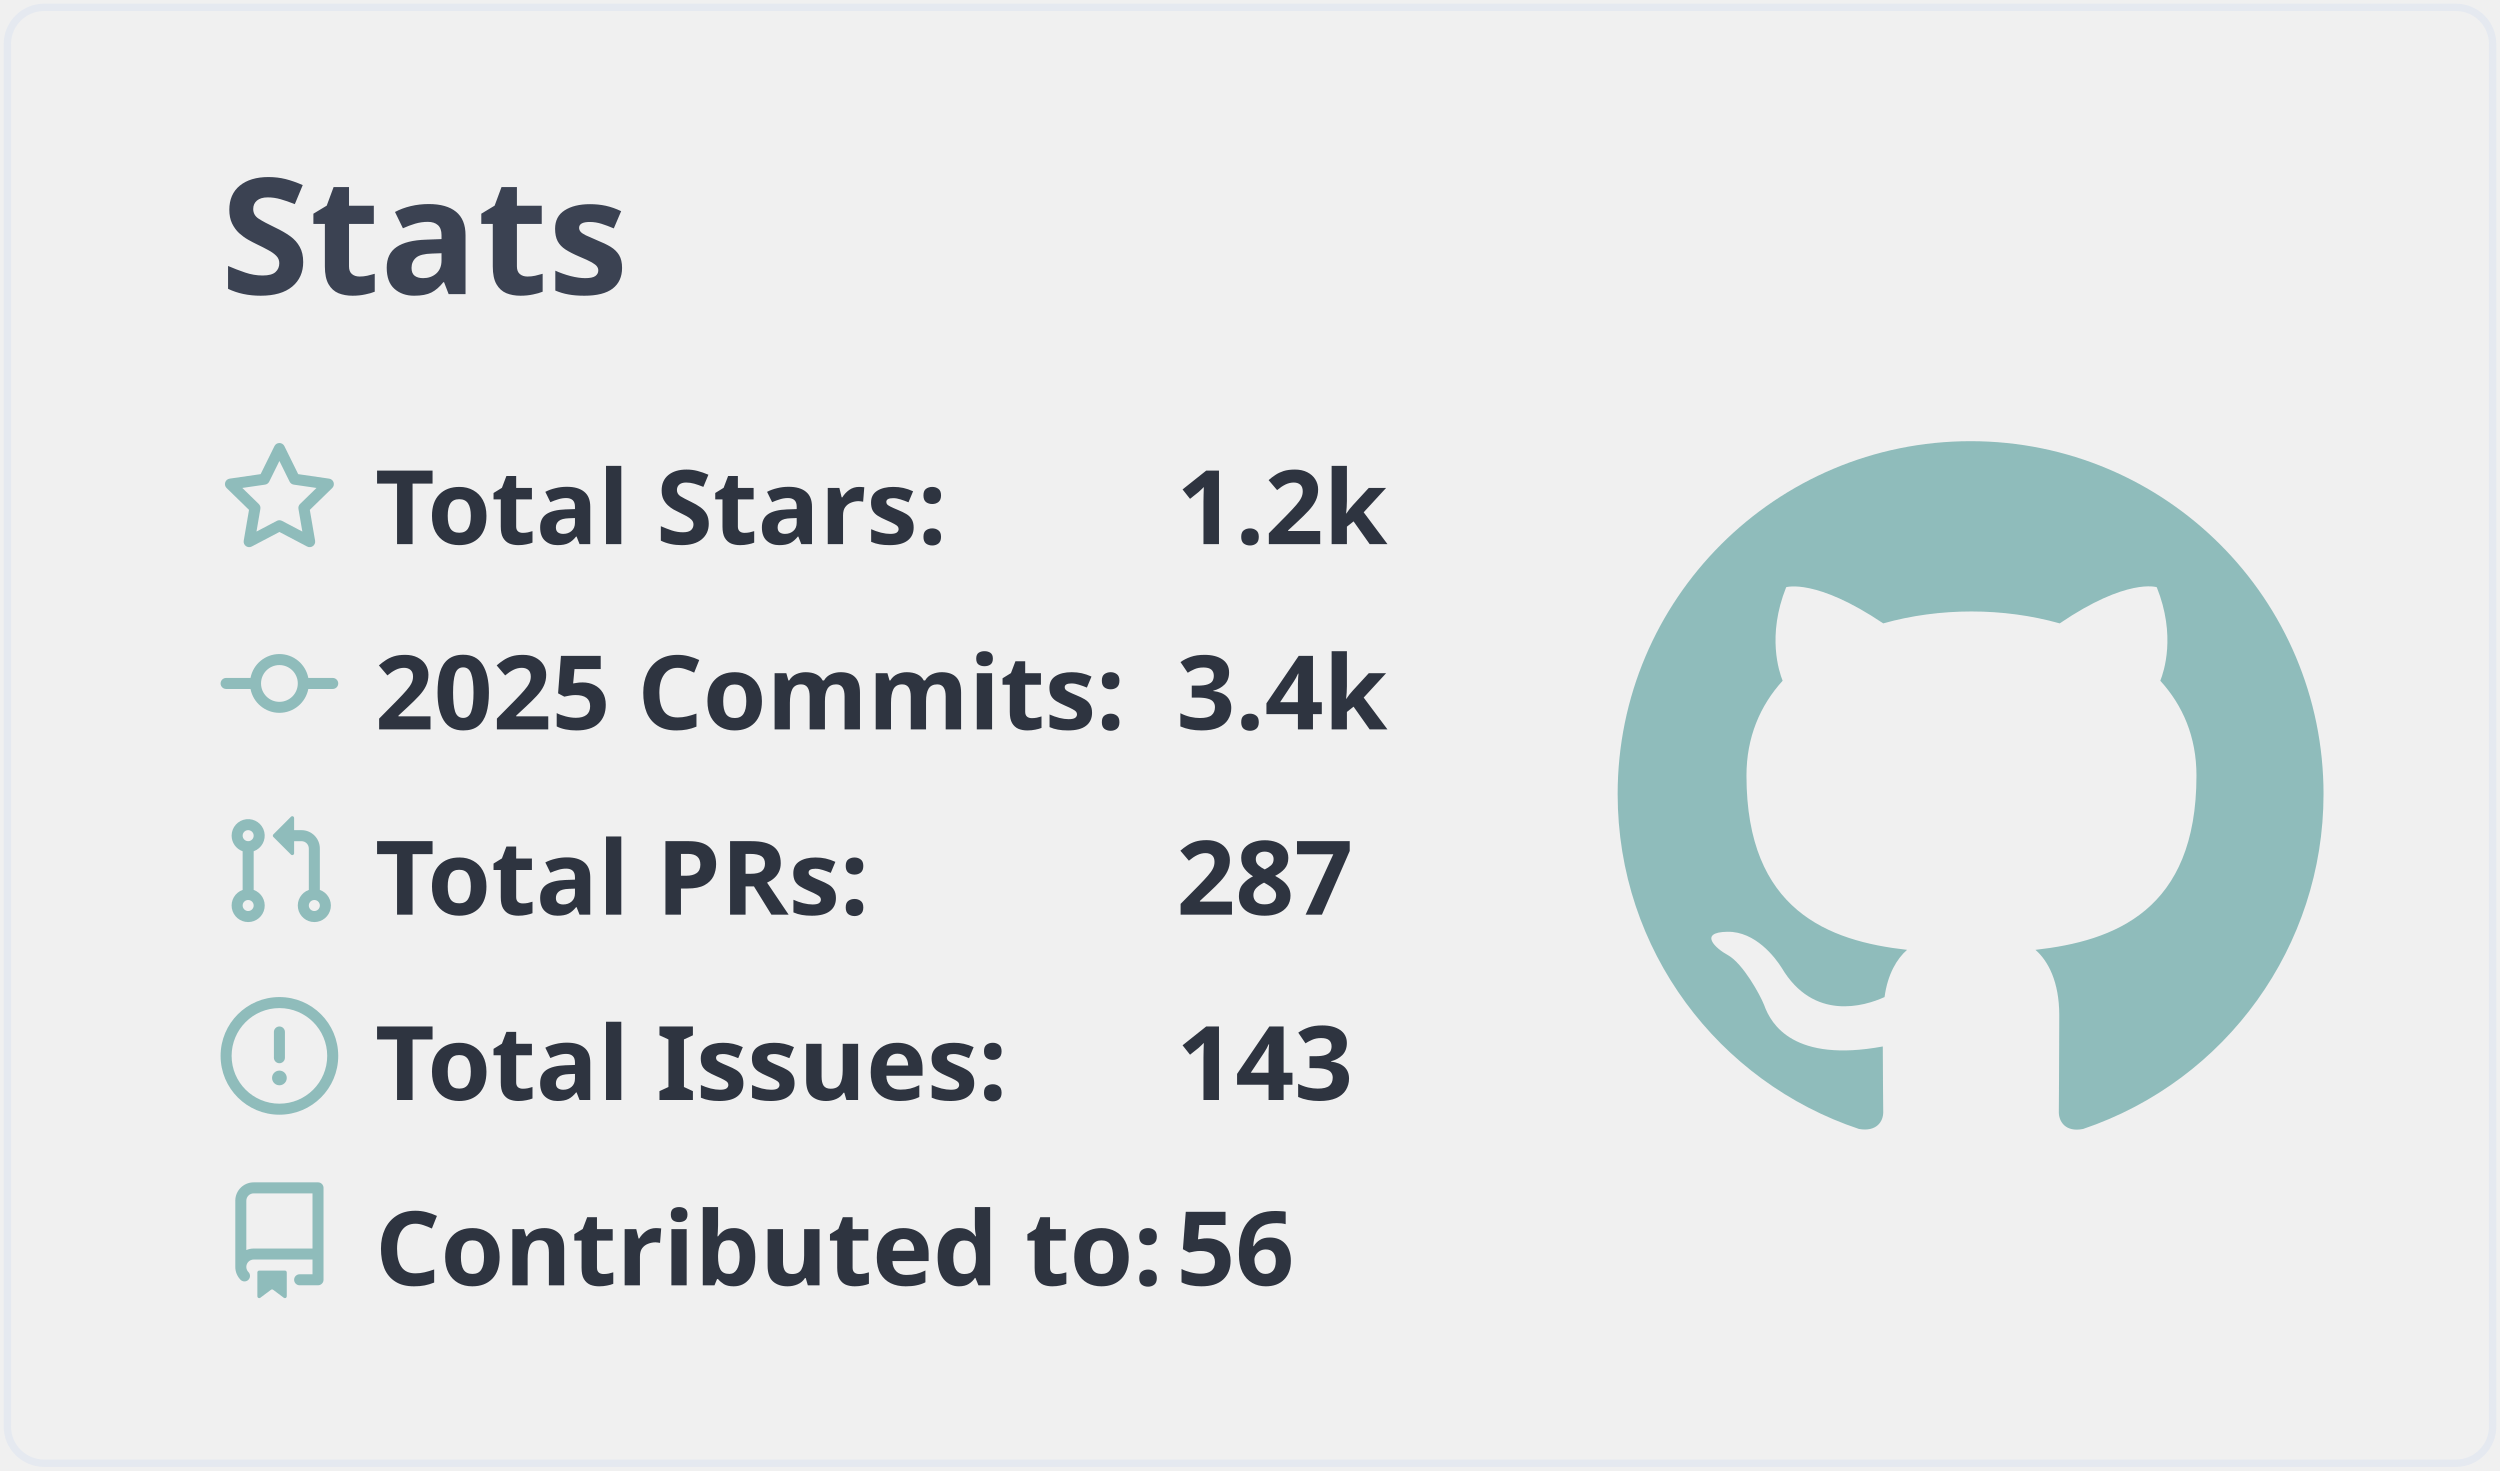
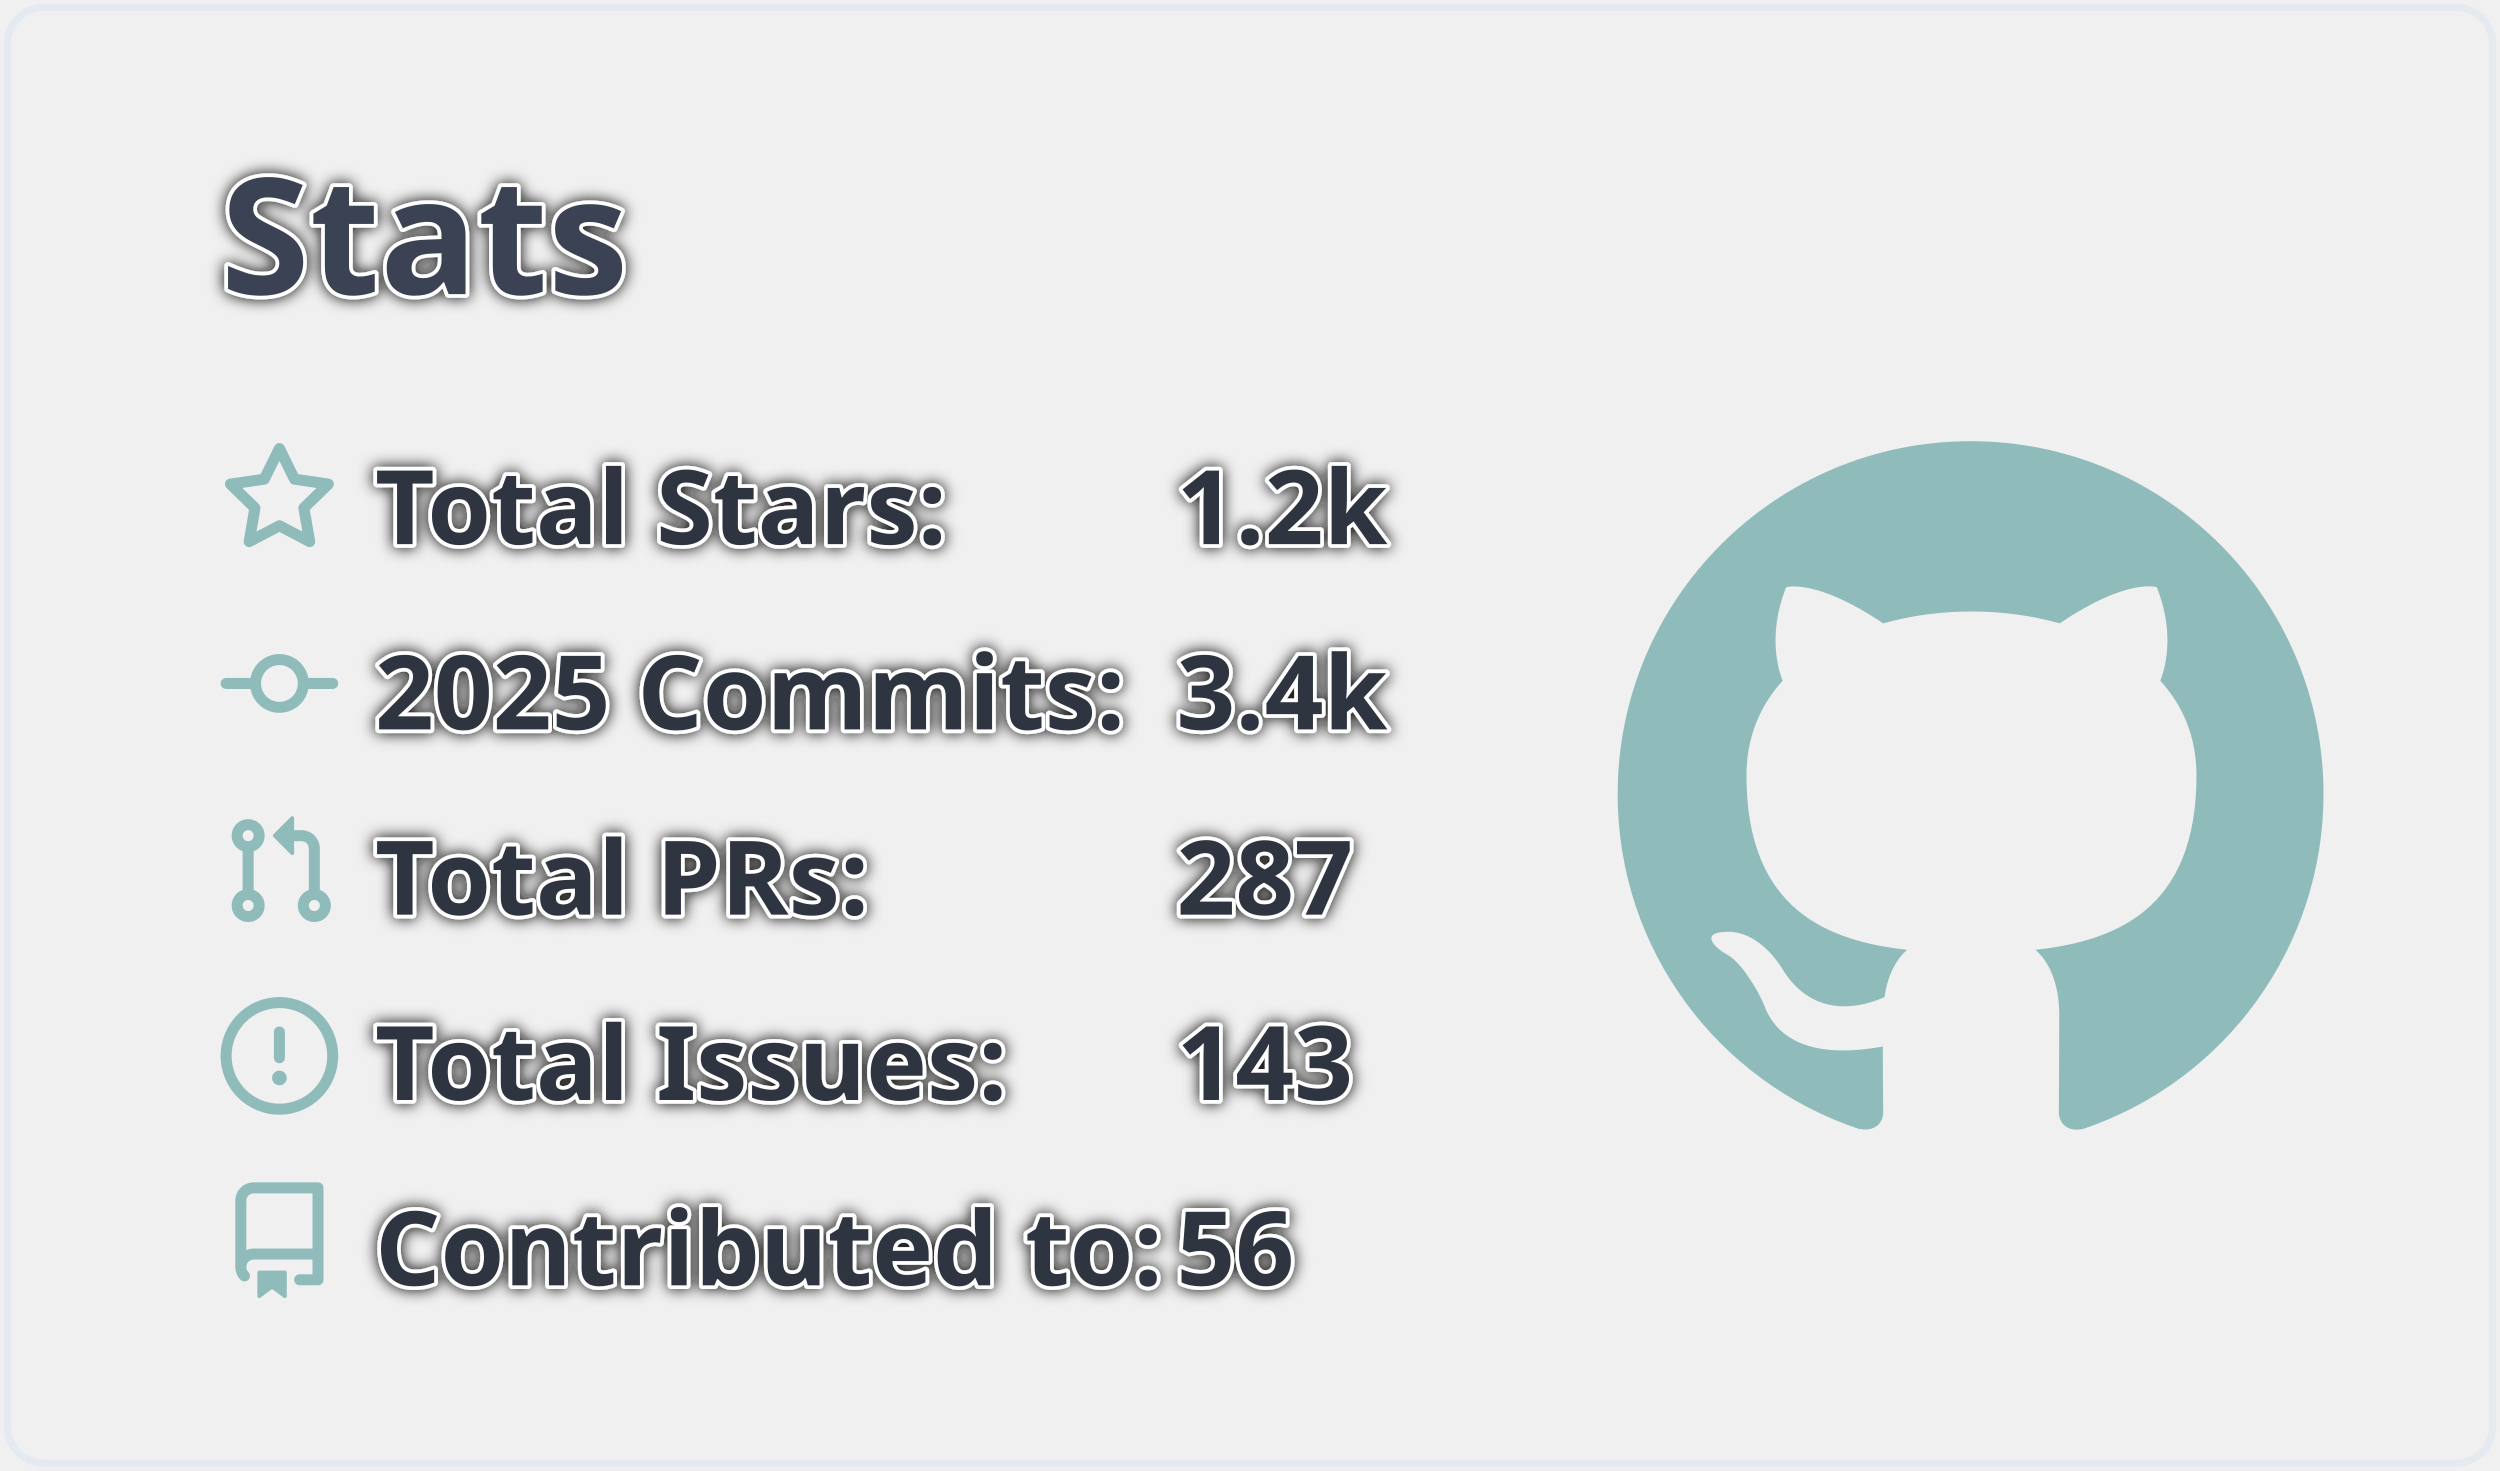
<svg xmlns="http://www.w3.org/2000/svg" width="340" height="200" viewBox="0 0 340 200">
  <style>* {
          font-family: 'Segoe UI', Ubuntu, "Helvetica Neue", Sans-Serif
        }
        text {
          font-weight: 600;
-           
+           paint-order: stroke fill;
+           stroke: #fff;
+           stroke-width: 1px;
+           stroke-linejoin: round;
+           filter: drop-shadow(0 0 1px #111);
        }</style>
  <g class="gpsc-root">
    <rect x="1" y="1" rx="5" ry="5" height="99%" width="99.412%" stroke="#e5e9f0" stroke-width="1" fill="#ffffff00" stroke-opacity="1" />
    <text x="30" y="40" class="gpsc-item" style="--gpsc-i: 0; font-size: 22px; fill: #3b4252;">Stats</text>
    <g transform="translate(0,40)">
      <g transform="translate(30,20)">
        <g class="gpsc-item" style="--gpsc-i: 0;">
          <g transform="translate(0,0)" width="14" height="14" fill="#8fbcbb">
            <path fill-rule="evenodd" d="M8 .25a.75.75 0 01.673.418l1.882 3.815 4.21.612a.75.75 0 01.416 1.279l-3.046 2.97.719 4.192a.75.75 0 01-1.088.791L8 12.347l-3.766 1.98a.75.75 0 01-1.088-.79l.72-4.194L.818 6.374a.75.75 0 01.416-1.28l4.21-.611L7.327.668A.75.75 0 018 .25zm0 2.445L6.615 5.5a.75.75 0 01-.564.41l-3.097.45 2.24 2.184a.75.75 0 01.216.664l-.528 3.084 2.769-1.456a.75.75 0 01.698 0l2.77 1.456-.53-3.084a.75.75 0 01.216-.664l2.24-2.183-3.096-.45a.75.75 0 01-.564-.41L8 2.694v.001z" />
          </g>
        </g>
        <g class="gpsc-item" style="--gpsc-i: 1;">
          <g transform="translate(0,25.2)" width="14" height="14" fill="#8fbcbb">
            <path fill-rule="evenodd" d="M10.5 7.75a2.5 2.5 0 11-5 0 2.5 2.5 0 015 0zm1.43.75a4.002 4.002 0 01-7.86 0H.75a.75.75 0 110-1.5h3.32a4.001 4.001 0 017.86 0h3.32a.75.75 0 110 1.5h-3.32z" />
          </g>
        </g>
        <g class="gpsc-item" style="--gpsc-i: 2;">
          <g transform="translate(0,50.4)" width="14" height="14" fill="#8fbcbb">
            <path fill-rule="evenodd" d="M7.177 3.073L9.573.677A.25.25 0 0110 .854v4.792a.25.25 0 01-.427.177L7.177 3.427a.25.25 0 010-.354zM3.75 2.5a.75.75 0 100 1.5.75.75 0 000-1.5zm-2.25.75a2.25 2.25 0 113 2.122v5.256a2.251 2.251 0 11-1.5 0V5.372A2.25 2.25 0 011.5 3.25zM11 2.5h-1V4h1a1 1 0 011 1v5.628a2.251 2.251 0 101.5 0V5A2.5 2.5 0 0011 2.5zm1 10.25a.75.75 0 111.5 0 .75.75 0 01-1.5 0zM3.75 12a.75.75 0 100 1.5.75.75 0 000-1.5z" />
          </g>
        </g>
        <g class="gpsc-item" style="--gpsc-i: 3;">
          <g transform="translate(0,75.6)" width="14" height="14" fill="#8fbcbb">
            <path fill-rule="evenodd" d="M8 1.5a6.5 6.5 0 100 13 6.5 6.5 0 000-13zM0 8a8 8 0 1116 0A8 8 0 010 8zm9 3a1 1 0 11-2 0 1 1 0 012 0zm-.25-6.25a.75.75 0 00-1.5 0v3.5a.75.75 0 001.5 0v-3.5z" />
          </g>
        </g>
        <g class="gpsc-item" style="--gpsc-i: 4;">
          <g transform="translate(0,100.8)" width="14" height="14" fill="#8fbcbb">
            <path fill-rule="evenodd" d="M2 2.5A2.5 2.5 0 014.5 0h8.75a.75.75 0 01.75.75v12.5a.75.75 0 01-.75.75h-2.5a.75.75 0 110-1.5h1.75v-2h-8a1 1 0 00-.714 1.7.75.75 0 01-1.072 1.05A2.495 2.495 0 012 11.5v-9zm10.5-1V9h-8c-.356 0-.694.074-1 .208V2.5a1 1 0 011-1h8zM5 12.25v3.25a.25.25 0 00.4.2l1.45-1.087a.25.25 0 01.3 0L8.6 15.7a.25.25 0 00.4-.2v-3.25a.25.25 0 00-.25-.25h-3.5a.25.25 0 00-.25.25z" />
          </g>
        </g>
        <text x="21" y="14" class="gpsc-item" style="--gpsc-i: 0; fill: #2e3440; font-size: 14px;">Total Stars:</text>
        <text x="21" y="39.2" class="gpsc-item" style="--gpsc-i: 1; fill: #2e3440; font-size: 14px;">2025 Commits:</text>
        <text x="21" y="64.4" class="gpsc-item" style="--gpsc-i: 2; fill: #2e3440; font-size: 14px;">Total PRs:</text>
        <text x="21" y="89.6" class="gpsc-item" style="--gpsc-i: 3; fill: #2e3440; font-size: 14px;">Total Issues:</text>
        <text x="21" y="114.8" class="gpsc-item" style="--gpsc-i: 4; fill: #2e3440; font-size: 14px;">Contributed to:</text>
        <text x="130" y="14" class="gpsc-item" style="--gpsc-i: 0; fill: #2e3440; font-size: 14px;">1.2k</text>
        <text x="130" y="39.2" class="gpsc-item" style="--gpsc-i: 1; fill: #2e3440; font-size: 14px;">3.4k</text>
        <text x="130" y="64.4" class="gpsc-item" style="--gpsc-i: 2; fill: #2e3440; font-size: 14px;">287</text>
        <text x="130" y="89.6" class="gpsc-item" style="--gpsc-i: 3; fill: #2e3440; font-size: 14px;">143</text>
        <text x="130" y="114.8" class="gpsc-item" style="--gpsc-i: 4; fill: #2e3440; font-size: 14px;">56</text>
      </g>
      <g transform="translate(220,20)">
        <g transform="scale(6)" style="fill: #8fbcbb;">
          <path fill-rule="evenodd" d="M8 0C3.58 0 0 3.58 0 8c0 3.54 2.29 6.53 5.47 7.59.4.07.55-.17.55-.38 0-.19-.01-.82-.01-1.49-2.01.37-2.53-.49-2.69-.94-.09-.23-.48-.94-.82-1.13-.28-.15-.68-.52-.01-.53.63-.01 1.08.58 1.23.82.72 1.21 1.87.87 2.33.66.07-.52.28-.87.51-1.07-1.78-.2-3.64-.89-3.64-3.95 0-.87.31-1.59.82-2.15-.08-.2-.36-1.02.08-2.12 0 0 .67-.21 2.2.82.64-.18 1.32-.27 2-.27.68 0 1.36.09 2 .27 1.53-1.04 2.2-.82 2.2-.82.44 1.1.16 1.92.08 2.12.51.56.82 1.27.82 2.15 0 3.07-1.87 3.75-3.65 3.95.29.25.54.73.54 1.48 0 1.07-.01 1.93-.01 2.2 0 .21.15.46.55.38A8.013 8.013 0 0016 8c0-4.42-3.58-8-8-8z" />
        </g>
      </g>
    </g>
  </g>
</svg>
